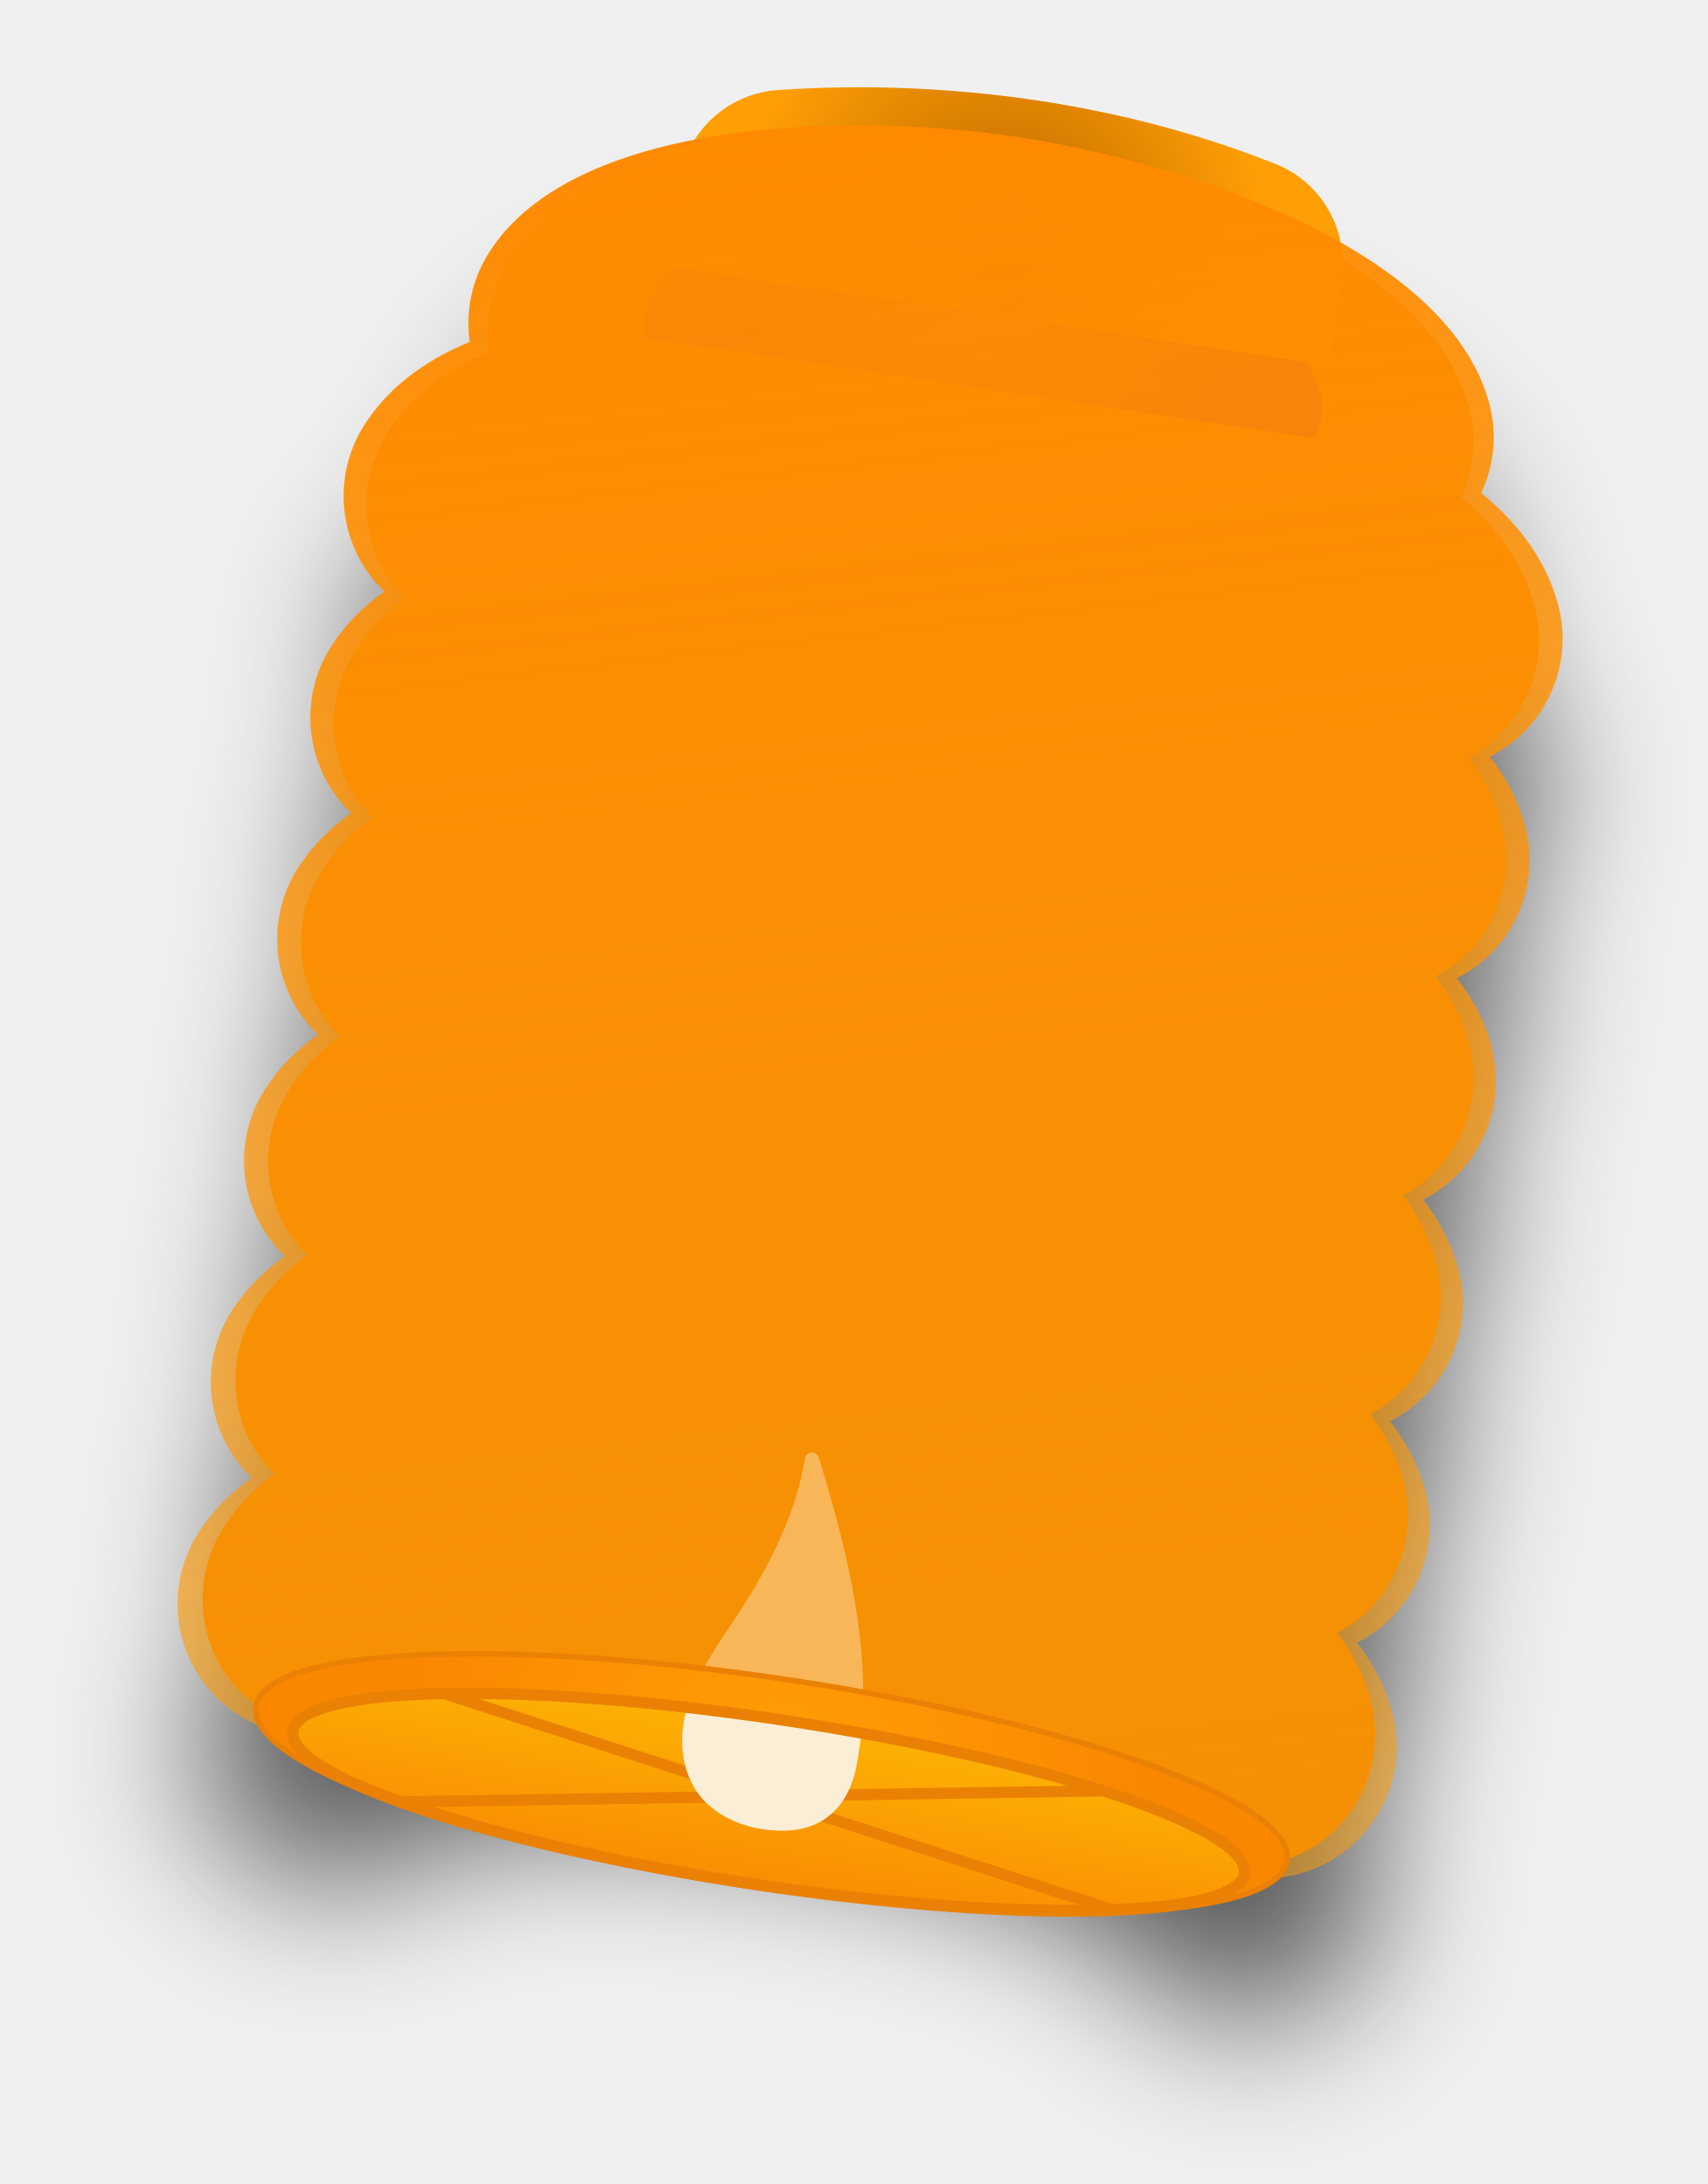
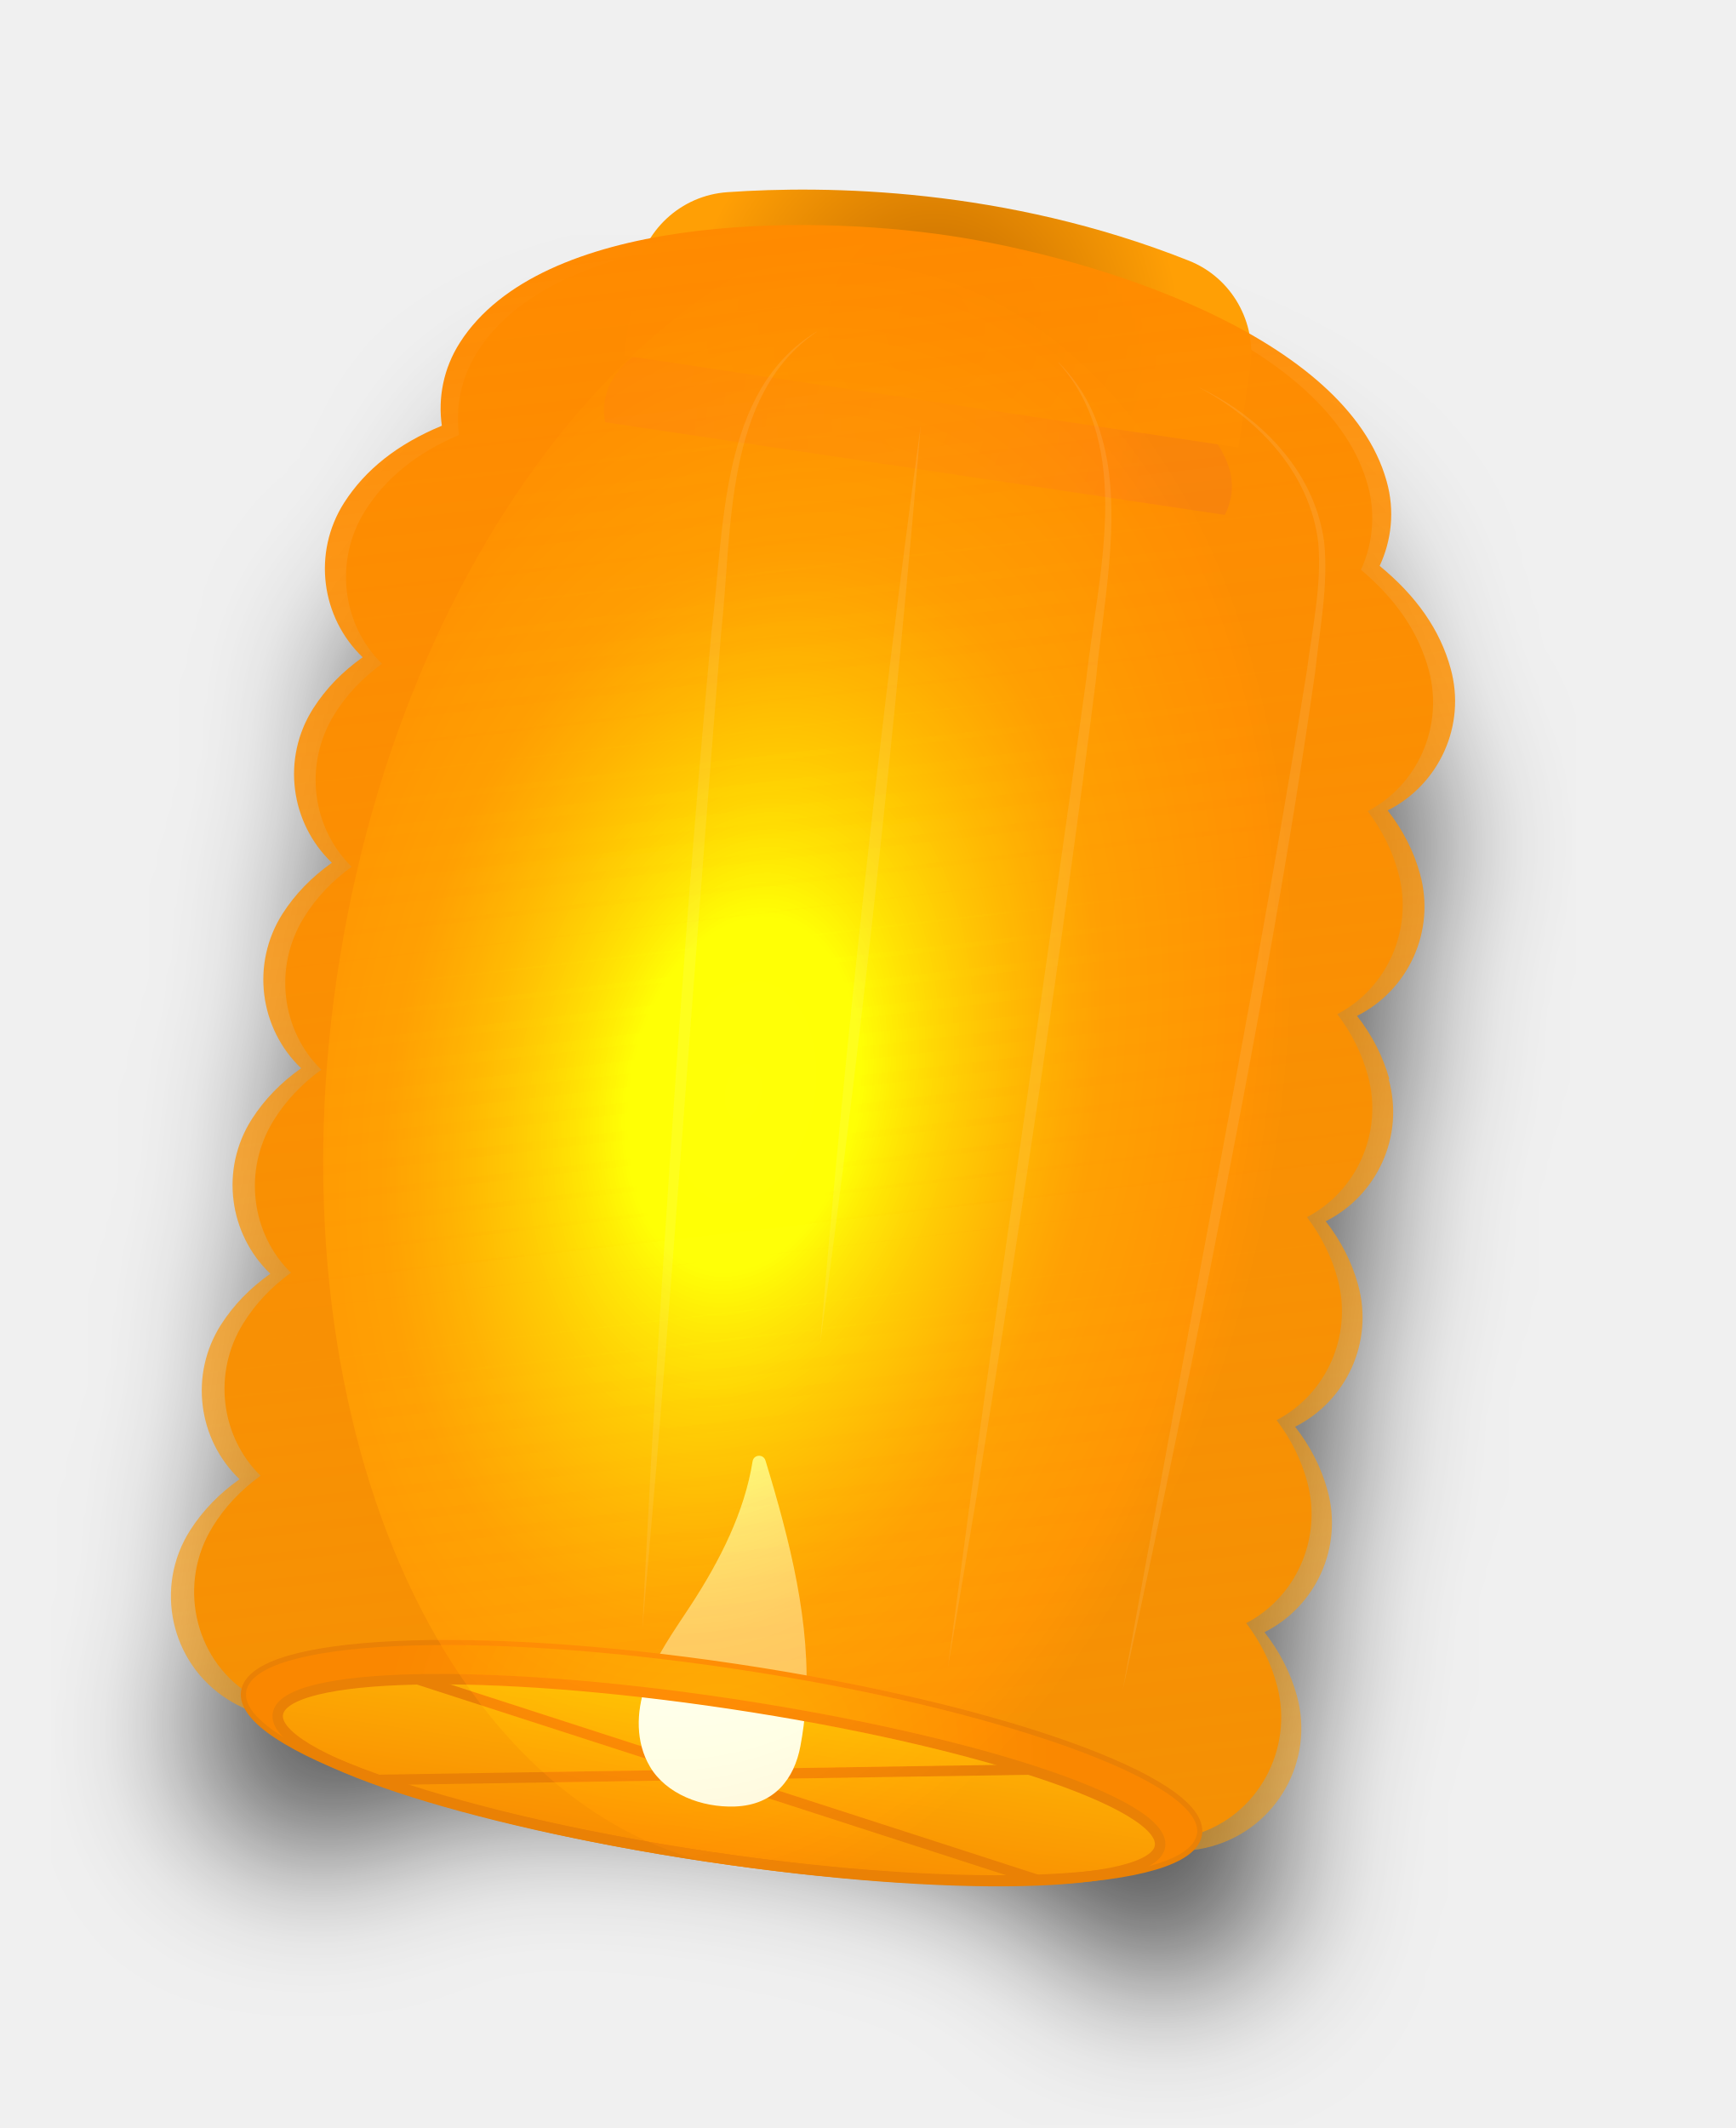
- <svg xmlns="http://www.w3.org/2000/svg" width="111" height="142" viewBox="0 0 111 142" fill="none">
-   <g filter="url(#filter0_d_8_59)">
-     <path d="M95.496 67.847C95.084 66.289 94.365 64.841 93.337 63.476C96.806 61.678 98.684 57.576 97.626 53.617C97.213 52.059 96.494 50.61 95.466 49.246C98.935 47.448 100.814 43.346 99.756 39.387C99.047 36.748 97.492 34.428 94.993 32.327C95.806 30.553 96.033 28.493 95.493 26.472C92.799 16.415 75.978 11.067 66.064 9.59C56.15 8.114 38.497 8.291 32.986 17.128C31.881 18.91 31.491 20.941 31.751 22.871C28.749 24.15 26.576 25.921 25.14 28.232C22.969 31.718 23.559 36.185 26.35 38.914C24.971 39.919 23.856 41.089 23.01 42.462C20.839 45.948 21.429 50.415 24.22 53.144C22.841 54.149 21.726 55.32 20.88 56.692C18.709 60.178 19.299 64.645 22.09 67.374C20.711 68.379 19.596 69.55 18.75 70.922C16.579 74.409 17.169 78.875 19.961 81.604C18.581 82.609 17.467 83.78 16.62 85.152C14.45 88.639 15.04 93.105 17.831 95.834C16.452 96.84 15.337 98.01 14.491 99.382C12.02 103.345 13.126 108.573 16.959 111.083C20.405 113.332 24.882 112.619 27.545 109.578C30.048 108.541 38.756 107.534 51.14 109.387C63.513 111.241 71.553 114.749 73.639 116.468C74.811 119.078 77.196 120.837 79.89 121.236C81 121.402 82.169 121.341 83.319 120.999C87.719 119.731 90.314 115.043 89.107 110.538C88.694 108.98 87.975 107.531 86.947 106.167C90.416 104.369 92.295 100.266 91.237 96.308C90.824 94.75 90.105 93.301 89.077 91.937C92.546 90.138 94.425 86.036 93.367 82.077C92.954 80.52 92.235 79.071 91.207 77.707C94.676 75.908 96.555 71.806 95.496 67.847Z" fill="#EA8105" />
+ <svg xmlns="http://www.w3.org/2000/svg" width="93" height="114" viewBox="0 0 93 114" fill="none">
+   <g filter="url(#filter0_d_3149_1657)">
+     <path d="M73.312 57.669C72.996 56.478 72.447 55.371 71.661 54.329C74.312 52.954 75.748 49.819 74.939 46.794C74.624 45.604 74.075 44.496 73.289 43.454C75.94 42.08 77.376 38.945 76.567 35.92C76.025 33.903 74.836 32.13 72.927 30.524C73.548 29.169 73.722 27.595 73.309 26.05C71.25 18.365 58.396 14.278 50.82 13.15C43.244 12.021 29.754 12.157 25.543 18.91C24.698 20.272 24.4 21.823 24.598 23.299C22.304 24.276 20.644 25.629 19.546 27.395C17.887 30.059 18.338 33.473 20.471 35.558C19.417 36.326 18.565 37.221 17.919 38.27C16.26 40.934 16.711 44.347 18.844 46.433C17.79 47.201 16.938 48.095 16.291 49.144C14.632 51.808 15.083 55.222 17.216 57.307C16.162 58.075 15.31 58.97 14.664 60.019C13.005 62.683 13.456 66.096 15.588 68.182C14.535 68.95 13.683 69.844 13.036 70.893C11.377 73.557 11.828 76.971 13.961 79.056C12.907 79.824 12.055 80.719 11.409 81.767C9.52 84.796 10.366 88.791 13.294 90.709C15.928 92.428 19.349 91.882 21.385 89.559C23.297 88.766 29.952 87.997 39.416 89.413C48.87 90.83 55.015 93.51 56.609 94.824C57.505 96.819 59.327 98.163 61.386 98.468C62.234 98.595 63.127 98.547 64.006 98.287C67.368 97.317 69.352 93.735 68.429 90.292C68.114 89.102 67.564 87.995 66.779 86.952C69.43 85.578 70.865 82.443 70.057 79.418C69.741 78.227 69.192 77.12 68.406 76.078C71.057 74.703 72.493 71.569 71.684 68.543C71.369 67.353 70.819 66.246 70.034 65.203C72.685 63.829 74.121 60.694 73.312 57.669Z" fill="#EA8105" />
  </g>
-   <path d="M85.697 25.055C83.7 19.121 72.094 15.732 65.285 14.717C58.476 13.703 46.386 13.544 42.746 18.634C42.007 19.663 41.775 20.842 41.993 21.981L85.444 28.479C85.974 27.449 86.105 26.245 85.697 25.055Z" fill="url(#paint0_radial_8_59)" />
-   <path d="M44.142 11.806L43.32 17.306L86.397 23.749L87.226 18.199C87.701 14.995 85.94 11.852 82.922 10.657C70.012 5.531 57.529 5.369 50.575 5.854C47.291 6.074 44.626 8.564 44.144 11.819L44.142 11.806Z" fill="url(#paint1_radial_8_59)" />
-   <path d="M96.98 68.032C96.54 66.453 95.794 64.983 94.715 63.6C98.306 61.8 100.253 57.653 99.126 53.628C98.686 52.049 97.94 50.579 96.861 49.196C100.453 47.396 102.4 43.249 101.273 39.225C100.535 36.552 98.902 34.192 96.301 32.054C97.136 30.266 97.373 28.18 96.793 26.126C93.959 15.926 76.45 10.45 66.148 8.907C55.846 7.365 37.5 7.476 31.804 16.407C30.651 18.207 30.264 20.262 30.54 22.228C27.429 23.519 25.184 25.298 23.688 27.628C21.448 31.147 22.082 35.682 24.989 38.459C23.562 39.47 22.412 40.657 21.53 42.033C19.277 45.554 19.924 50.087 22.831 52.864C21.404 53.875 20.254 55.062 19.371 56.438C17.131 59.958 17.765 64.492 20.672 67.269C19.245 68.28 18.095 69.467 17.213 70.844C14.972 74.363 15.607 78.897 18.514 81.674C17.086 82.685 15.937 83.872 15.054 85.249C12.814 88.768 13.448 93.303 16.355 96.079C14.928 97.09 13.778 98.277 12.896 99.654C10.342 103.65 11.509 108.969 15.516 111.509C19.103 113.803 23.751 113.094 26.51 110.029C29.111 108.993 38.153 108.009 51.023 109.929C63.892 111.848 72.25 115.441 74.438 117.198C75.675 119.837 78.15 121.635 80.955 122.046C82.115 122.218 83.32 122.152 84.52 121.817C89.091 120.541 91.767 115.808 90.491 111.237C90.051 109.657 89.305 108.187 88.226 106.804C91.817 105.004 93.764 100.857 92.637 96.833C92.197 95.254 91.451 93.784 90.372 92.401C93.963 90.601 95.911 86.454 94.784 82.429C94.344 80.85 93.598 79.38 92.519 77.997C96.11 76.197 98.057 72.05 96.93 68.026L96.98 68.032Z" fill="url(#paint2_linear_8_59)" />
-   <path opacity="0.4" d="M53.232 94.771C53.092 94.297 52.41 94.339 52.332 94.826C51.763 98.385 50.046 101.77 48.027 104.871C46.83 106.713 45.506 108.508 44.812 110.562L56.059 111.909C56.441 106.202 54.95 100.406 53.231 94.759L53.232 94.771Z" fill="#FAEFD6" />
-   <path d="M83.488 120.944C82.939 124.574 67.579 125.283 49.171 122.533C30.764 119.783 16.279 114.607 16.828 110.977C17.376 107.347 32.737 106.637 51.144 109.387C69.552 112.137 84.036 117.314 83.488 120.944Z" fill="url(#paint3_linear_8_59)" />
-   <mask id="mask0_8_59" style="mask-type:luminance" maskUnits="userSpaceOnUse" x="16" y="107" width="68" height="18">
-     <path d="M19.969 109.287C21.718 108.77 24.218 108.429 27.306 108.286C33.475 108.001 41.883 108.507 51.065 109.879C60.247 111.251 68.436 113.225 74.251 115.303C77.162 116.343 79.454 117.401 80.973 118.407C81.734 118.911 82.276 119.386 82.609 119.819C82.941 120.252 83.029 120.595 82.988 120.866C82.947 121.137 82.761 121.44 82.316 121.757C81.87 122.073 81.211 122.368 80.335 122.627C78.587 123.145 76.086 123.485 72.998 123.628C66.83 123.913 58.421 123.407 49.239 122.035C40.058 120.664 31.868 118.689 26.054 116.611C23.143 115.571 20.852 114.513 19.332 113.507C18.572 113.003 18.029 112.528 17.697 112.095C17.365 111.662 17.276 111.32 17.317 111.048C17.358 110.777 17.544 110.474 17.989 110.158C18.434 109.841 19.094 109.546 19.969 109.287Z" fill="white" stroke="white" />
+   <path d="M65.826 24.968C64.299 20.433 55.43 17.843 50.227 17.068C45.023 16.293 35.784 16.171 33.003 20.061C32.438 20.848 32.261 21.749 32.427 22.619L65.632 27.584C66.037 26.798 66.137 25.878 65.826 24.968Z" fill="url(#paint0_radial_3149_1657)" />
+   <path d="M34.071 14.844L33.442 19.047L66.36 23.97L66.994 19.729C67.357 17.28 66.012 14.879 63.705 13.965C53.84 10.048 44.3 9.924 38.986 10.295C36.477 10.463 34.44 12.366 34.072 14.853L34.071 14.844Z" fill="url(#paint1_radial_3149_1657)" />
+   <path d="M74.448 57.81C74.112 56.603 73.542 55.48 72.717 54.423C75.461 53.048 76.949 49.879 76.088 46.803C75.752 45.596 75.182 44.473 74.357 43.416C77.102 42.041 78.59 38.871 77.728 35.796C77.165 33.754 75.916 31.95 73.929 30.316C74.567 28.95 74.748 27.355 74.305 25.786C72.139 17.991 58.759 13.806 50.886 12.628C43.014 11.45 28.994 11.534 24.641 18.359C23.761 19.735 23.465 21.305 23.676 22.807C21.298 23.794 19.582 25.154 18.439 26.934C16.727 29.623 17.212 33.089 19.434 35.211C18.343 35.983 17.465 36.89 16.79 37.942C15.069 40.633 15.563 44.097 17.784 46.219C16.694 46.992 15.815 47.898 15.14 48.95C13.428 51.64 13.913 55.105 16.135 57.227C15.044 58 14.165 58.907 13.491 59.959C11.779 62.648 12.264 66.113 14.485 68.235C13.394 69.008 12.516 69.915 11.841 70.967C10.129 73.656 10.614 77.121 12.836 79.244C11.745 80.016 10.866 80.923 10.192 81.975C8.241 85.029 9.132 89.094 12.194 91.034C14.935 92.787 18.488 92.246 20.596 89.904C22.584 89.112 29.493 88.36 39.328 89.827C49.163 91.294 55.549 94.039 57.222 95.382C58.167 97.399 60.058 98.772 62.202 99.087C63.088 99.218 64.01 99.168 64.926 98.912C68.419 97.937 70.464 94.32 69.489 90.826C69.153 89.62 68.583 88.496 67.758 87.439C70.502 86.064 71.99 82.895 71.129 79.819C70.793 78.613 70.223 77.489 69.398 76.432C72.143 75.057 73.631 71.888 72.769 68.812C72.433 67.606 71.863 66.482 71.039 65.425C73.783 64.05 75.271 60.881 74.41 57.805L74.448 57.81Z" fill="url(#paint2_linear_3149_1657)" />
+   <path opacity="0.4" d="M41.017 78.243C40.909 77.88 40.388 77.913 40.328 78.285C39.894 81.004 38.582 83.591 37.039 85.961C36.124 87.369 35.112 88.741 34.582 90.31L43.177 91.339C43.469 86.978 42.329 82.549 41.016 78.234L41.017 78.243Z" fill="#FAEFD6" />
+   <path d="M64.136 98.244C63.717 101.018 51.978 101.56 37.912 99.459C23.845 97.357 12.776 93.401 13.195 90.628C13.614 87.854 25.353 87.312 39.419 89.413C53.486 91.514 64.555 95.47 64.136 98.244Z" fill="url(#paint3_linear_3149_1657)" />
+   <mask id="mask0_3149_1657" style="mask-type:luminance" maskUnits="userSpaceOnUse" x="13" y="88" width="52" height="13">
+     <path d="M15.597 89.338C16.933 88.942 18.844 88.682 21.204 88.572C25.918 88.354 32.343 88.741 39.359 89.79C46.376 90.838 52.634 92.347 57.078 93.935C59.302 94.73 61.053 95.538 62.214 96.307C62.796 96.692 63.211 97.055 63.465 97.386C63.718 97.716 63.786 97.979 63.755 98.186C63.723 98.394 63.58 98.624 63.24 98.866C62.9 99.108 62.397 99.334 61.728 99.532C60.392 99.928 58.48 100.187 56.12 100.297C51.407 100.515 44.981 100.128 37.965 99.079C30.948 98.031 24.689 96.522 20.246 94.935C18.021 94.14 16.27 93.331 15.109 92.562C14.528 92.177 14.114 91.814 13.86 91.483C13.606 91.153 13.539 90.891 13.57 90.684C13.601 90.476 13.743 90.245 14.083 90.003C14.424 89.761 14.928 89.536 15.597 89.338Z" fill="white" stroke="white" stroke-width="0.764" />
  </mask>
-   <g mask="url(#mask0_8_59)">
-     <path d="M16.811 117.303L82.163 116.269" stroke="#EA8105" stroke-width="0.73" stroke-miterlimit="10" />
-     <path d="M80.577 126.843L18.394 106.725" stroke="#EA8105" stroke-width="0.73" stroke-miterlimit="10" />
+   <g mask="url(#mask0_3149_1657)">
+     <path d="M13.181 95.463L63.121 94.672" stroke="#EA8105" stroke-width="0.558" stroke-miterlimit="10" />
+     <path d="M61.909 102.752L14.39 87.379" stroke="#EA8105" stroke-width="0.558" stroke-miterlimit="10" />
  </g>
-   <path d="M83.488 120.944C82.939 124.574 67.579 125.283 49.171 122.533C30.764 119.783 16.279 114.607 16.828 110.977C17.376 107.347 32.737 106.637 51.144 109.387C69.552 112.137 84.036 117.314 83.488 120.944Z" stroke="#EA8105" stroke-width="0.73" stroke-miterlimit="10" />
-   <path d="M44.802 110.572C44.183 112.421 44.117 114.5 45.138 116.232C46.266 118.149 48.767 119.109 51.098 119.024C53.881 118.923 55.259 117.06 55.685 114.805C55.867 113.84 55.989 112.882 56.048 111.907L44.801 110.56L44.802 110.572Z" fill="#FAEFD6" />
-   <path d="M83.483 120.942C83.264 122.438 80.488 123.445 76.007 123.914C78.965 123.523 80.747 122.827 80.899 121.804C81.342 118.848 67.858 114.377 50.772 111.818C33.697 109.257 19.482 109.589 19.039 112.545C18.888 113.567 20.373 114.756 23.103 115.997C18.954 114.246 16.592 112.472 16.823 110.975C17.372 107.345 32.731 106.623 51.14 109.385C69.547 112.135 84.033 117.324 83.497 120.952L83.483 120.942Z" fill="url(#paint4_radial_8_59)" />
-   <path d="M80.901 121.805C80.458 124.761 66.255 125.092 49.169 122.532C32.082 119.973 18.6 115.514 19.041 112.546C19.484 109.59 33.687 109.259 50.773 111.819C67.86 114.378 81.342 118.837 80.901 121.805Z" stroke="#EA8105" stroke-width="0.73" stroke-miterlimit="10" />
+   <path d="M64.136 98.244C63.717 101.018 51.978 101.56 37.912 99.459C23.845 97.357 12.776 93.401 13.195 90.628C13.614 87.854 25.353 87.312 39.419 89.413C53.486 91.514 64.555 95.47 64.136 98.244Z" stroke="#EA8105" stroke-width="0.558" stroke-miterlimit="10" />
+   <path d="M34.572 90.318C34.099 91.731 34.048 93.32 34.829 94.644C35.691 96.108 37.602 96.843 39.383 96.777C41.51 96.7 42.563 95.276 42.888 93.553C43.028 92.816 43.121 92.084 43.166 91.338L34.571 90.309L34.572 90.318Z" fill="#FAEFD6" />
+   <path d="M64.133 98.242C63.966 99.386 61.845 100.155 58.421 100.514C60.681 100.215 62.043 99.683 62.159 98.901C62.497 96.643 52.193 93.226 39.136 91.27C26.088 89.313 15.225 89.567 14.886 91.826C14.771 92.607 15.906 93.515 17.992 94.463C14.821 93.126 13.016 91.77 13.193 90.626C13.612 87.852 25.349 87.3 39.417 89.411C53.484 91.513 64.554 95.478 64.144 98.251L64.133 98.242Z" fill="url(#paint4_radial_3149_1657)" />
+   <path d="M62.16 98.903C61.822 101.162 50.968 101.414 37.911 99.459C24.853 97.503 14.55 94.095 14.888 91.827C15.226 89.568 26.08 89.316 39.137 91.272C52.194 93.228 62.497 96.635 62.16 98.903Z" stroke="#EA8105" stroke-width="0.558" stroke-miterlimit="10" />
+   <path style="mix-blend-mode:color-dodge" d="M39.443 100.081C55.151 102.649 71.122 84.935 75.114 60.515C79.106 36.096 69.608 14.218 53.9 11.65C38.191 9.082 22.221 26.796 18.228 51.216C14.236 75.635 23.734 97.513 39.443 100.081Z" fill="url(#paint5_radial_3149_1657)" />
+   <g opacity="0.1">
+     <path d="M64.083 20.676C67.321 22.159 70.424 25.075 70.954 29.034C71.194 31.369 70.712 33.69 70.474 36.004C68.734 48.239 66.355 60.357 63.967 72.452C62.892 77.728 61.325 85.357 60.158 90.543L61.819 81.447C64.567 66.369 67.612 51.06 70.028 35.937C70.317 33.679 70.83 31.37 70.642 29.09C70.19 25.216 67.243 22.3 64.114 20.688L64.083 20.676Z" fill="#F4F4F4" />
+   </g>
+   <g opacity="0.1">
+     <path d="M43.946 72.001C45.324 55.605 47.128 39.063 49.341 22.761C47.963 39.157 46.154 55.717 43.946 72.001Z" fill="#F4F4F4" />
+   </g>
+   <g opacity="0.1">
+     <path d="M43.764 17.776C38.794 21.182 39.254 28.358 38.64 33.931C37.516 47.625 36.312 64.627 35.189 78.377L34.422 87.269C34.553 84.298 34.736 81.326 34.883 78.361C35.751 63.6 36.77 48.575 38.121 33.875C38.828 28.28 38.541 20.941 43.749 17.77L43.764 17.776Z" fill="#F4F4F4" />
+   </g>
+   <g opacity="0.1">
+     <path d="M56.722 19.414C61.091 23.76 59.246 30.839 58.721 36.462C56.872 51.095 54.617 65.976 52.266 80.559C51.766 83.492 51.303 86.418 50.788 89.345L51.97 80.509C53.851 66.825 56.331 50 58.207 36.389C58.821 30.817 60.789 23.951 56.717 19.431L56.722 19.414Z" fill="#F4F4F4" />
+   </g>
  <defs>
-     <filter id="filter0_d_8_59" x="3.173" y="8.893" width="106.877" height="132.432" filterUnits="userSpaceOnUse" color-interpolation-filters="sRGB">
+     <filter id="filter0_d_3149_1657" x="2.76" y="12.617" width="81.674" height="101.203" filterUnits="userSpaceOnUse" color-interpolation-filters="sRGB">
      <feFlood flood-opacity="0" result="BackgroundImageFix" />
      <feColorMatrix in="SourceAlpha" type="matrix" values="0 0 0 0 0 0 0 0 0 0 0 0 0 0 0 0 0 0 127 0" result="hardAlpha" />
-       <feOffset dy="10" />
-       <feGaussianBlur stdDeviation="5" />
+       <feOffset dy="7.642" />
+       <feGaussianBlur stdDeviation="3.821" />
      <feColorMatrix type="matrix" values="0 0 0 0 0 0 0 0 0 0 0 0 0 0 0 0 0 0 0.65 0" />
-       <feBlend mode="normal" in2="BackgroundImageFix" result="effect1_dropShadow_8_59" />
-       <feBlend mode="normal" in="SourceGraphic" in2="effect1_dropShadow_8_59" result="shape" />
+       <feBlend mode="normal" in2="BackgroundImageFix" result="effect1_dropShadow_3149_1657" />
+       <feBlend mode="normal" in="SourceGraphic" in2="effect1_dropShadow_3149_1657" result="shape" />
    </filter>
-     <radialGradient id="paint0_radial_8_59" cx="0" cy="0" r="1" gradientUnits="userSpaceOnUse" gradientTransform="translate(63.7203 22.0679) rotate(-6.59426) scale(16.509)">
+     <radialGradient id="paint0_radial_3149_1657" cx="0" cy="0" r="1" gradientUnits="userSpaceOnUse" gradientTransform="translate(49.031 22.6852) rotate(-6.59426) scale(12.616)">
      <stop stop-color="#DD502E" />
      <stop offset="0.23" stop-color="#D94C33" />
      <stop offset="0.53" stop-color="#CF4143" />
      <stop offset="0.86" stop-color="#BE2F5E" />
      <stop offset="0.99" stop-color="#B7276B" />
    </radialGradient>
-     <radialGradient id="paint1_radial_8_59" cx="0" cy="0" r="1" gradientUnits="userSpaceOnUse" gradientTransform="translate(65.1101 15.1796) rotate(-6.59426) scale(17.3004)">
+     <radialGradient id="paint1_radial_3149_1657" cx="0" cy="0" r="1" gradientUnits="userSpaceOnUse" gradientTransform="translate(50.0936 17.4213) rotate(-6.59426) scale(13.2207)">
      <stop stop-color="#BE6700" />
      <stop offset="0.99" stop-color="#FF9F05" />
    </radialGradient>
-     <linearGradient id="paint2_linear_8_59" x1="49.121" y1="8.493" x2="62.528" y2="124.468" gradientUnits="userSpaceOnUse">
+     <linearGradient id="paint2_linear_3149_1657" x1="37.875" y1="12.312" x2="48.12" y2="100.938" gradientUnits="userSpaceOnUse">
      <stop stop-color="#FF8A00" />
      <stop offset="1" stop-color="#FF9F05" stop-opacity="0.5" />
    </linearGradient>
-     <linearGradient id="paint3_linear_8_59" x1="51.147" y1="109.214" x2="48.866" y2="124.47" gradientUnits="userSpaceOnUse">
+     <linearGradient id="paint3_linear_3149_1657" x1="39.422" y1="89.281" x2="37.678" y2="100.939" gradientUnits="userSpaceOnUse">
      <stop stop-color="#FFBA05" />
      <stop offset="1" stop-color="#F88701" />
    </linearGradient>
-     <radialGradient id="paint4_radial_8_59" cx="0" cy="0" r="1" gradientUnits="userSpaceOnUse" gradientTransform="translate(50.1472 115.959) rotate(-6.59426) scale(24.2887 24.2887)">
+     <radialGradient id="paint4_radial_3149_1657" cx="0" cy="0" r="1" gradientUnits="userSpaceOnUse" gradientTransform="translate(38.6586 94.4346) rotate(-6.59426) scale(18.5611 18.5611)">
      <stop stop-color="#FF9F05" />
      <stop offset="1" stop-color="#FA8700" />
    </radialGradient>
+     <radialGradient id="paint5_radial_3149_1657" cx="0" cy="0" r="1" gradientUnits="userSpaceOnUse" gradientTransform="translate(39.8422 58.4829) rotate(10.4988) scale(28.7839 44.8914)">
+       <stop stop-color="#CA9898" />
+       <stop offset="0.65" stop-color="#1B1B1B" />
+       <stop offset="1" />
+     </radialGradient>
  </defs>
</svg>
